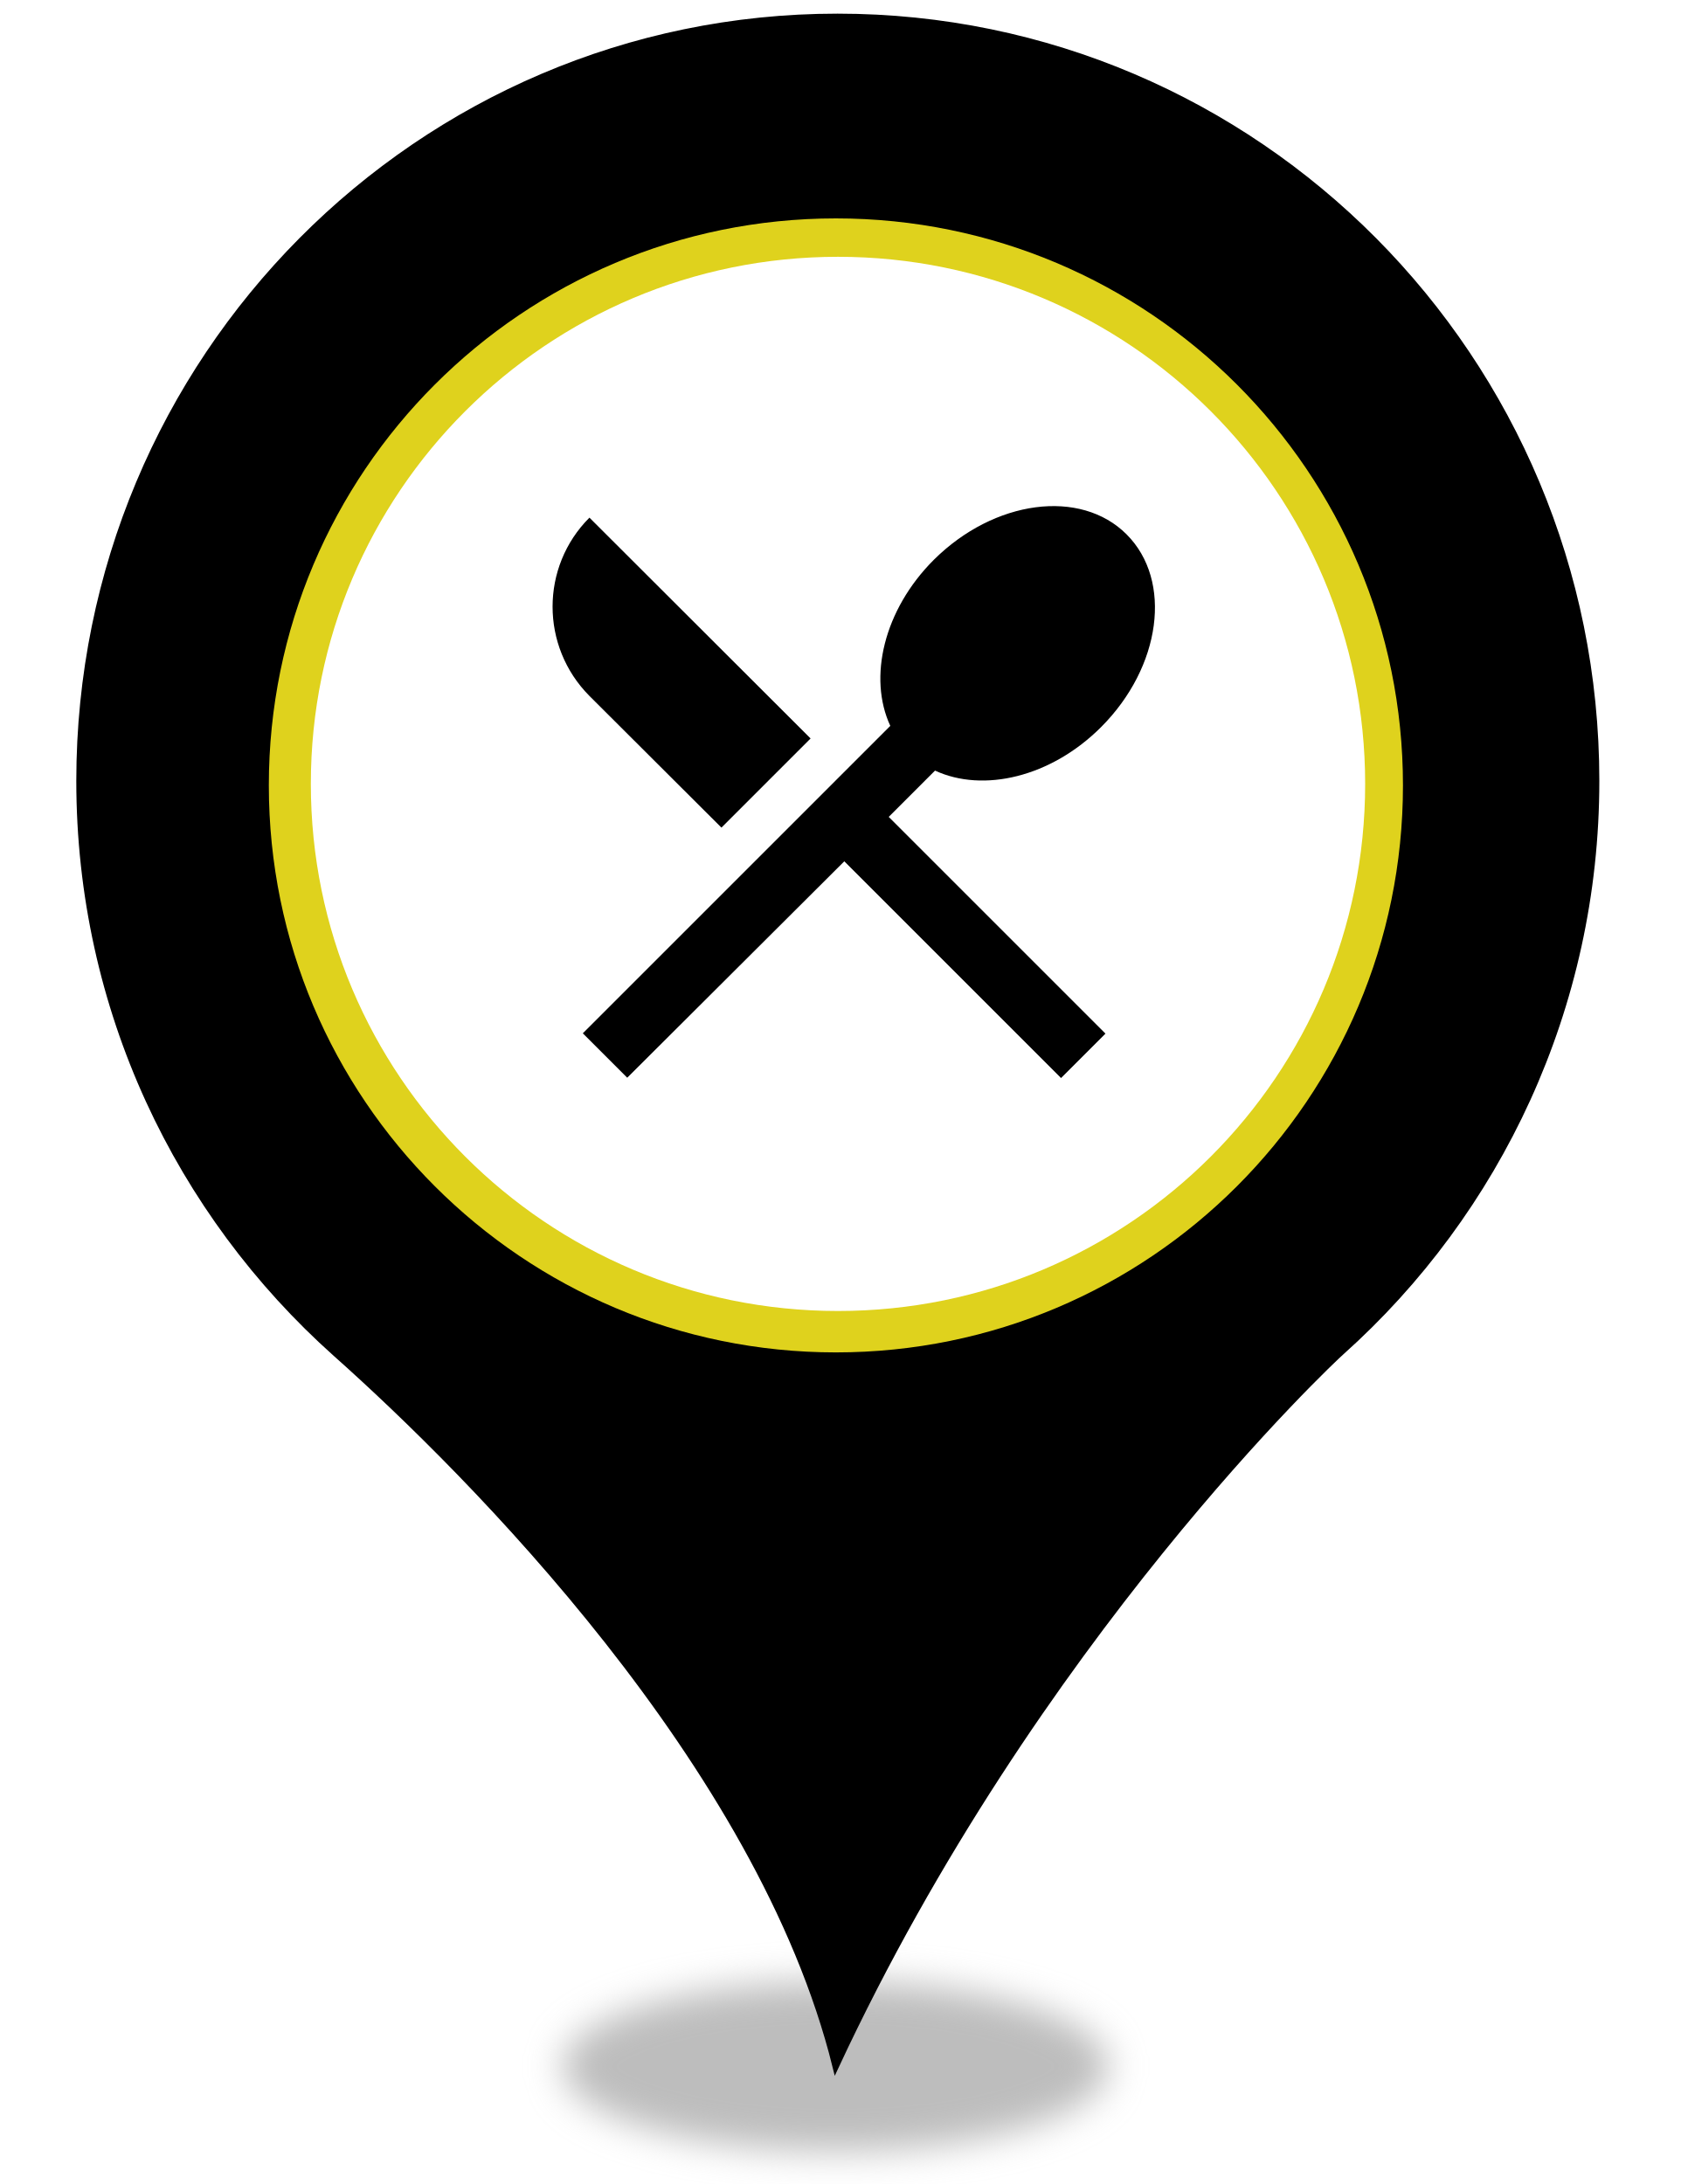
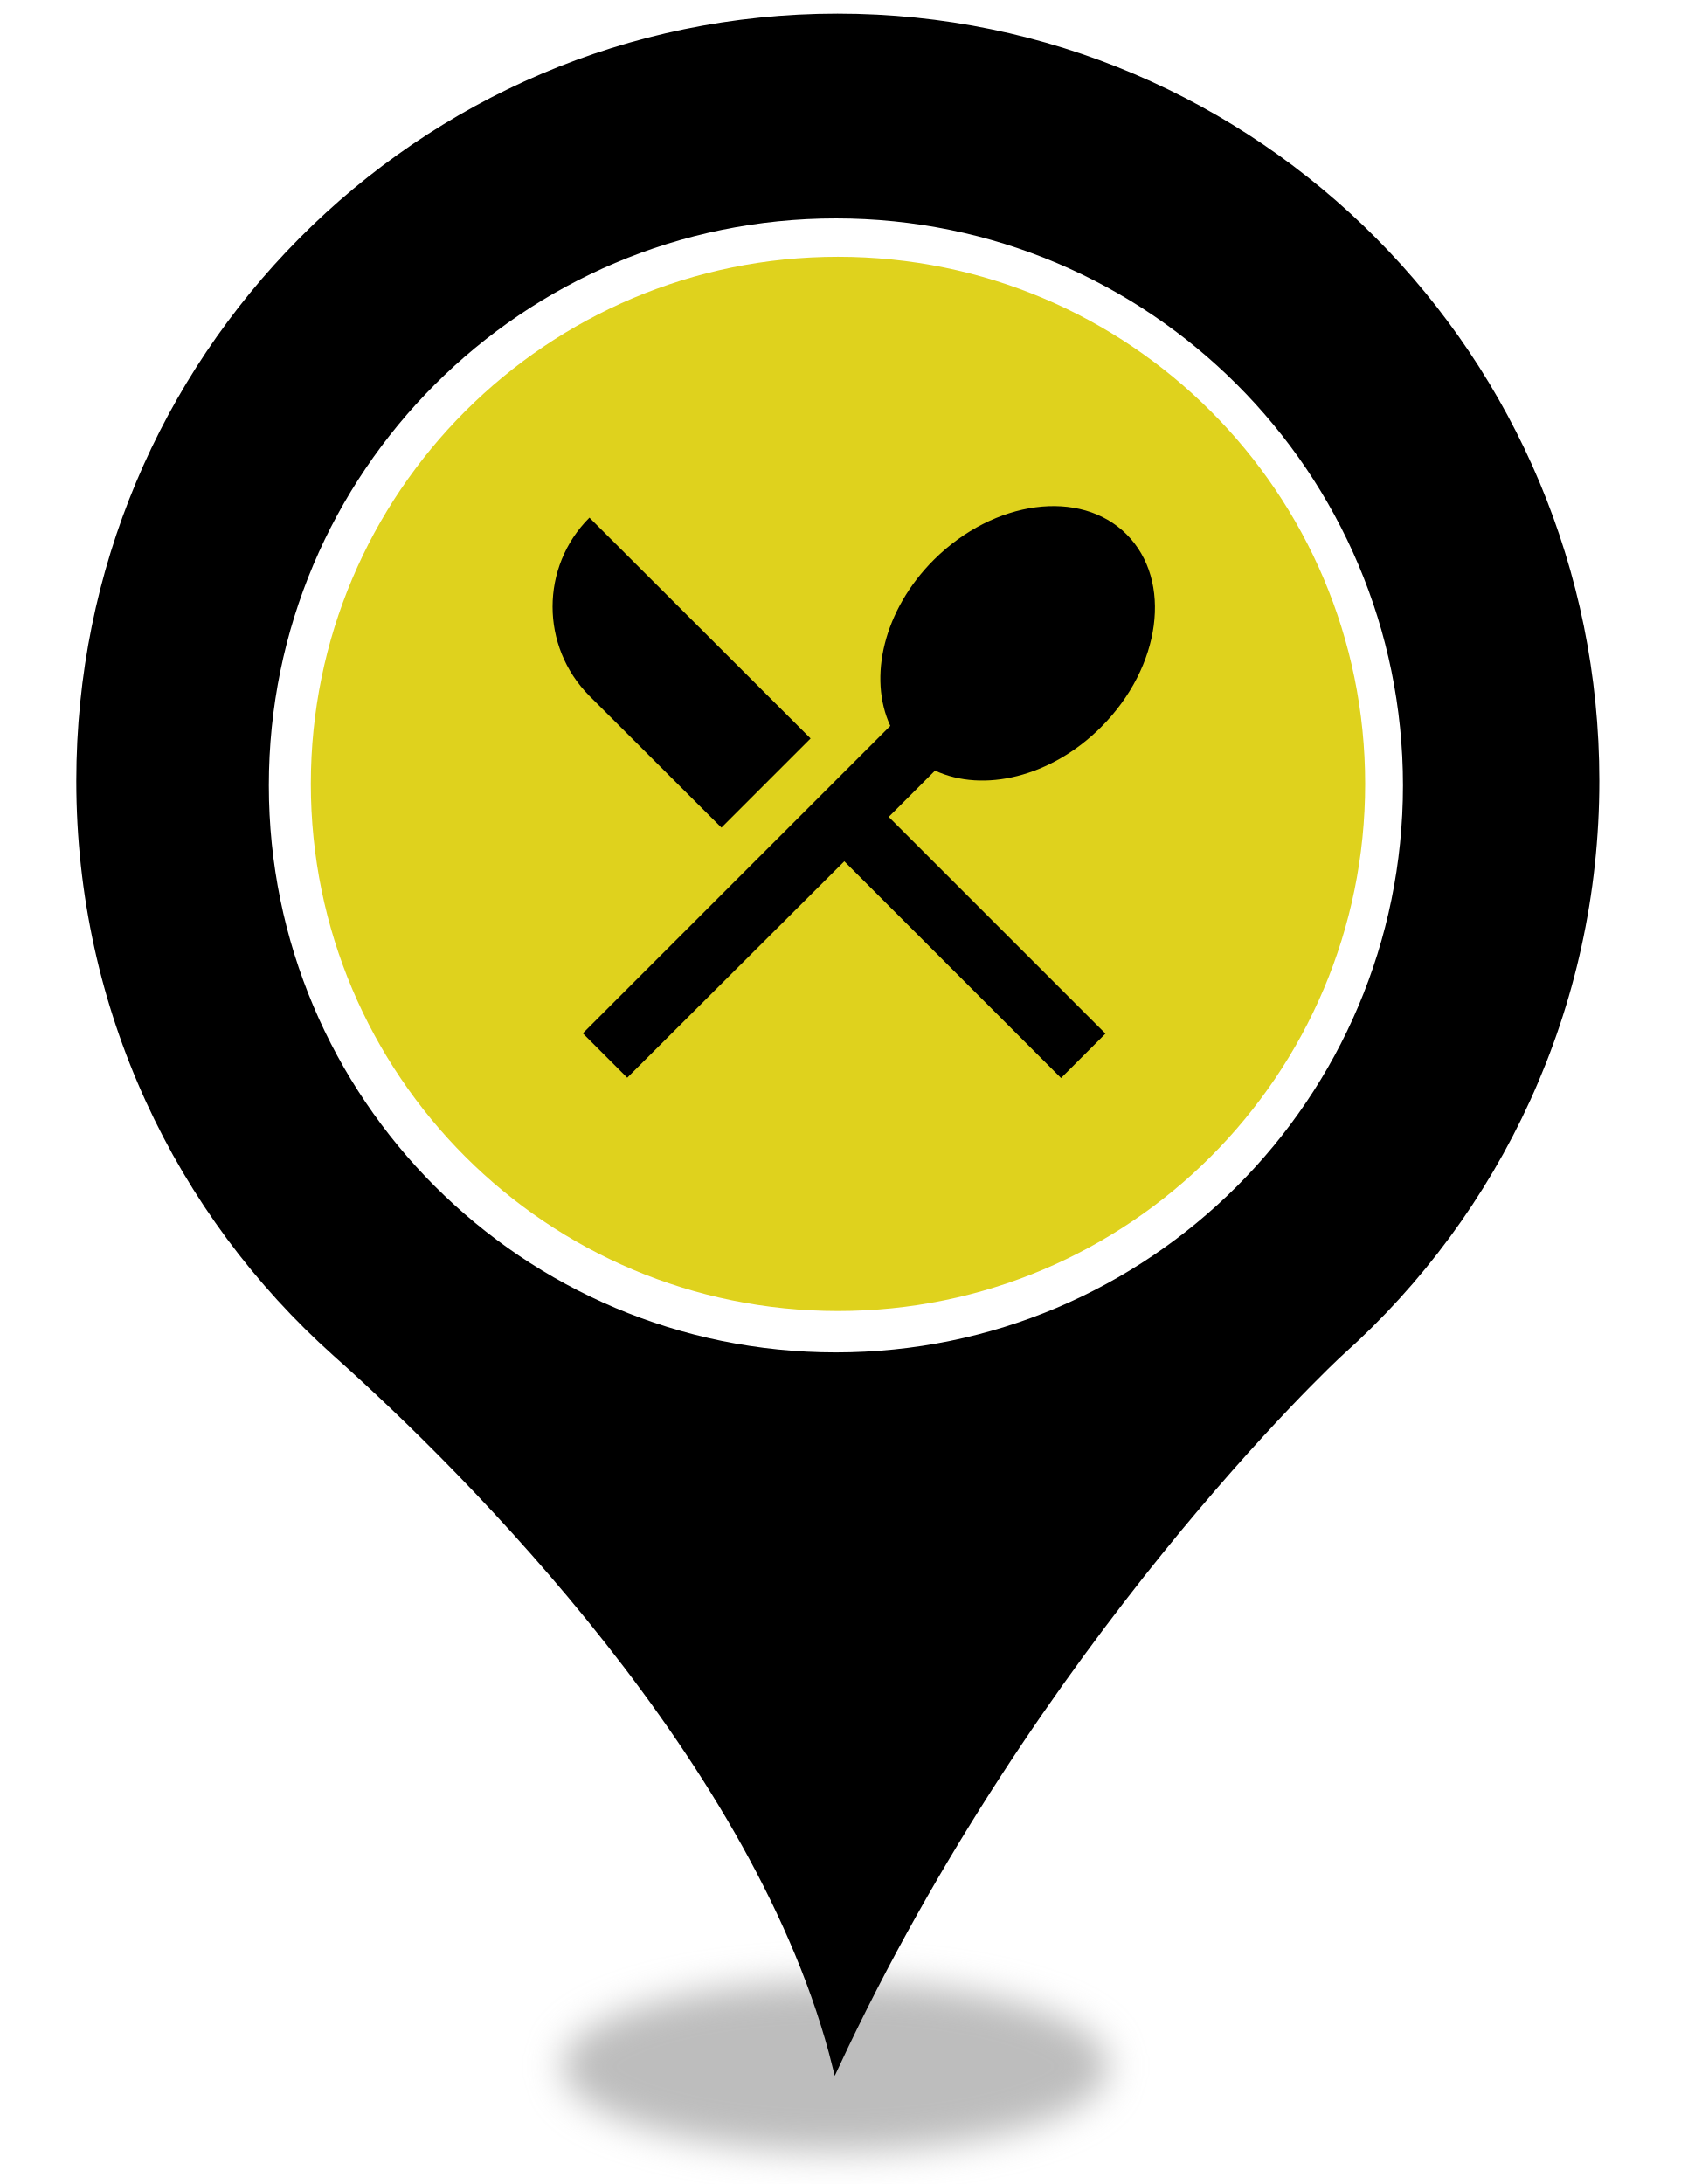
<svg xmlns="http://www.w3.org/2000/svg" style="isolation:isolate" viewBox="0 0 400 520" width="400pt" height="520pt">
  <defs>
-     <clipPath id="_clipPath_AhrkZPZbPebafh3NAE9tCUCBgf1MkAFg">
+     <clipPath id="_clipPath_1alIOG6V1Rq6hZJAdkEsikD4gItPyuxf">
      <rect width="400" height="520" />
    </clipPath>
  </defs>
-   <g clip-path="url(#_clipPath_AhrkZPZbPebafh3NAE9tCUCBgf1MkAFg)">
+   <g clip-path="url(#_clipPath_1alIOG6V1Rq6hZJAdkEsikD4gItPyuxf)">
    <g>
      <defs>
-         <filter id="SsvDdMQXj6mrovKc0HPXxaJua9foNVNL" x="-200%" y="-200%" width="400%" height="400%" filterUnits="objectBoundingBox" color-interpolation-filters="sRGB">
+         <filter id="KnnP4W4eglQA0mJ6uuU8Sgy3R8ZREYbk" x="-200%" y="-200%" width="400%" height="400%" filterUnits="objectBoundingBox" color-interpolation-filters="sRGB">
          <feGaussianBlur stdDeviation="4.294" />
        </filter>
      </defs>
-       <g filter="url(#SsvDdMQXj6mrovKc0HPXxaJua9foNVNL)">
+       <g filter="url(#KnnP4W4eglQA0mJ6uuU8Sgy3R8ZREYbk)">
        <ellipse vector-effect="non-scaling-stroke" cx="198.914" cy="492" rx="65" ry="20.167" fill="rgb(162,162,162)" fill-opacity="0.7" />
      </g>
      <defs>
-         <filter id="cmbNc5lkpp4jZ50Dp0rv7bqZHmRxehIK" x="-200%" y="-200%" width="400%" height="400%" filterUnits="objectBoundingBox" color-interpolation-filters="sRGB">
+         <filter id="obmf9WadC0ADpfVhrOl0yg6fh9l9y9bv" x="-200%" y="-200%" width="400%" height="400%" filterUnits="objectBoundingBox" color-interpolation-filters="sRGB">
          <feGaussianBlur stdDeviation="0" />
        </filter>
      </defs>
-       <g filter="url(#cmbNc5lkpp4jZ50Dp0rv7bqZHmRxehIK)">
+       <g filter="url(#obmf9WadC0ADpfVhrOl0yg6fh9l9y9bv)">
        <path d=" M 18.914 185.931 C 18.914 85.382 99.774 4 199.384 4 C 299.14 4 380 85.382 380 185.931 C 380 239.891 356.562 288.544 319.355 321.863 C 317.304 323.633 246.405 390.124 198.944 492 C 181.073 419.906 111.785 350.613 79.998 322.306 C 42.498 288.839 18.914 240.186 18.914 185.931 Z  M 311.005 185.931" fill="rgb(0,0,0)" vector-effect="non-scaling-stroke" stroke-width="2" stroke="rgb(0,0,0)" stroke-linejoin="miter" stroke-linecap="butt" stroke-miterlimit="4" />
      </g>
    </g>
-     <circle vector-effect="non-scaling-stroke" cx="199" cy="187" r="135" fill="rgb(223,210,29)" />
-     <circle vector-effect="non-scaling-stroke" cx="199.5" cy="186.642" r="125.5" fill="rgb(255,255,255)" />
+     <circle vector-effect="non-scaling-stroke" cx="199" cy="187" r="135" fill="rgb(255,255,255)" />
+     <circle vector-effect="non-scaling-stroke" cx="199.5" cy="186.642" r="125.5" fill="rgb(223,210,29)" />
    <g>
      <path d=" M 111 97 L 291 97 L 291 277 L 111 277 L 111 97 Z " fill="none" />
      <path d=" M 171.75 197.05 L 192.975 175.825 L 140.325 123.25 C 128.625 134.95 128.625 153.925 140.325 165.7 L 171.75 197.05 Z  M 222.6 183.475 C 234.075 188.8 250.2 185.05 262.125 173.125 C 276.45 158.8 279.225 138.25 268.2 127.225 C 257.25 116.275 236.7 118.975 222.3 133.3 C 210.375 145.225 206.625 161.35 211.95 172.825 L 138.75 246.025 L 149.325 256.6 L 201 205.075 L 252.6 256.675 L 263.175 246.1 L 211.575 194.5 L 222.6 183.475 Z " fill="rgb(0,0,0)" />
    </g>
  </g>
</svg>
